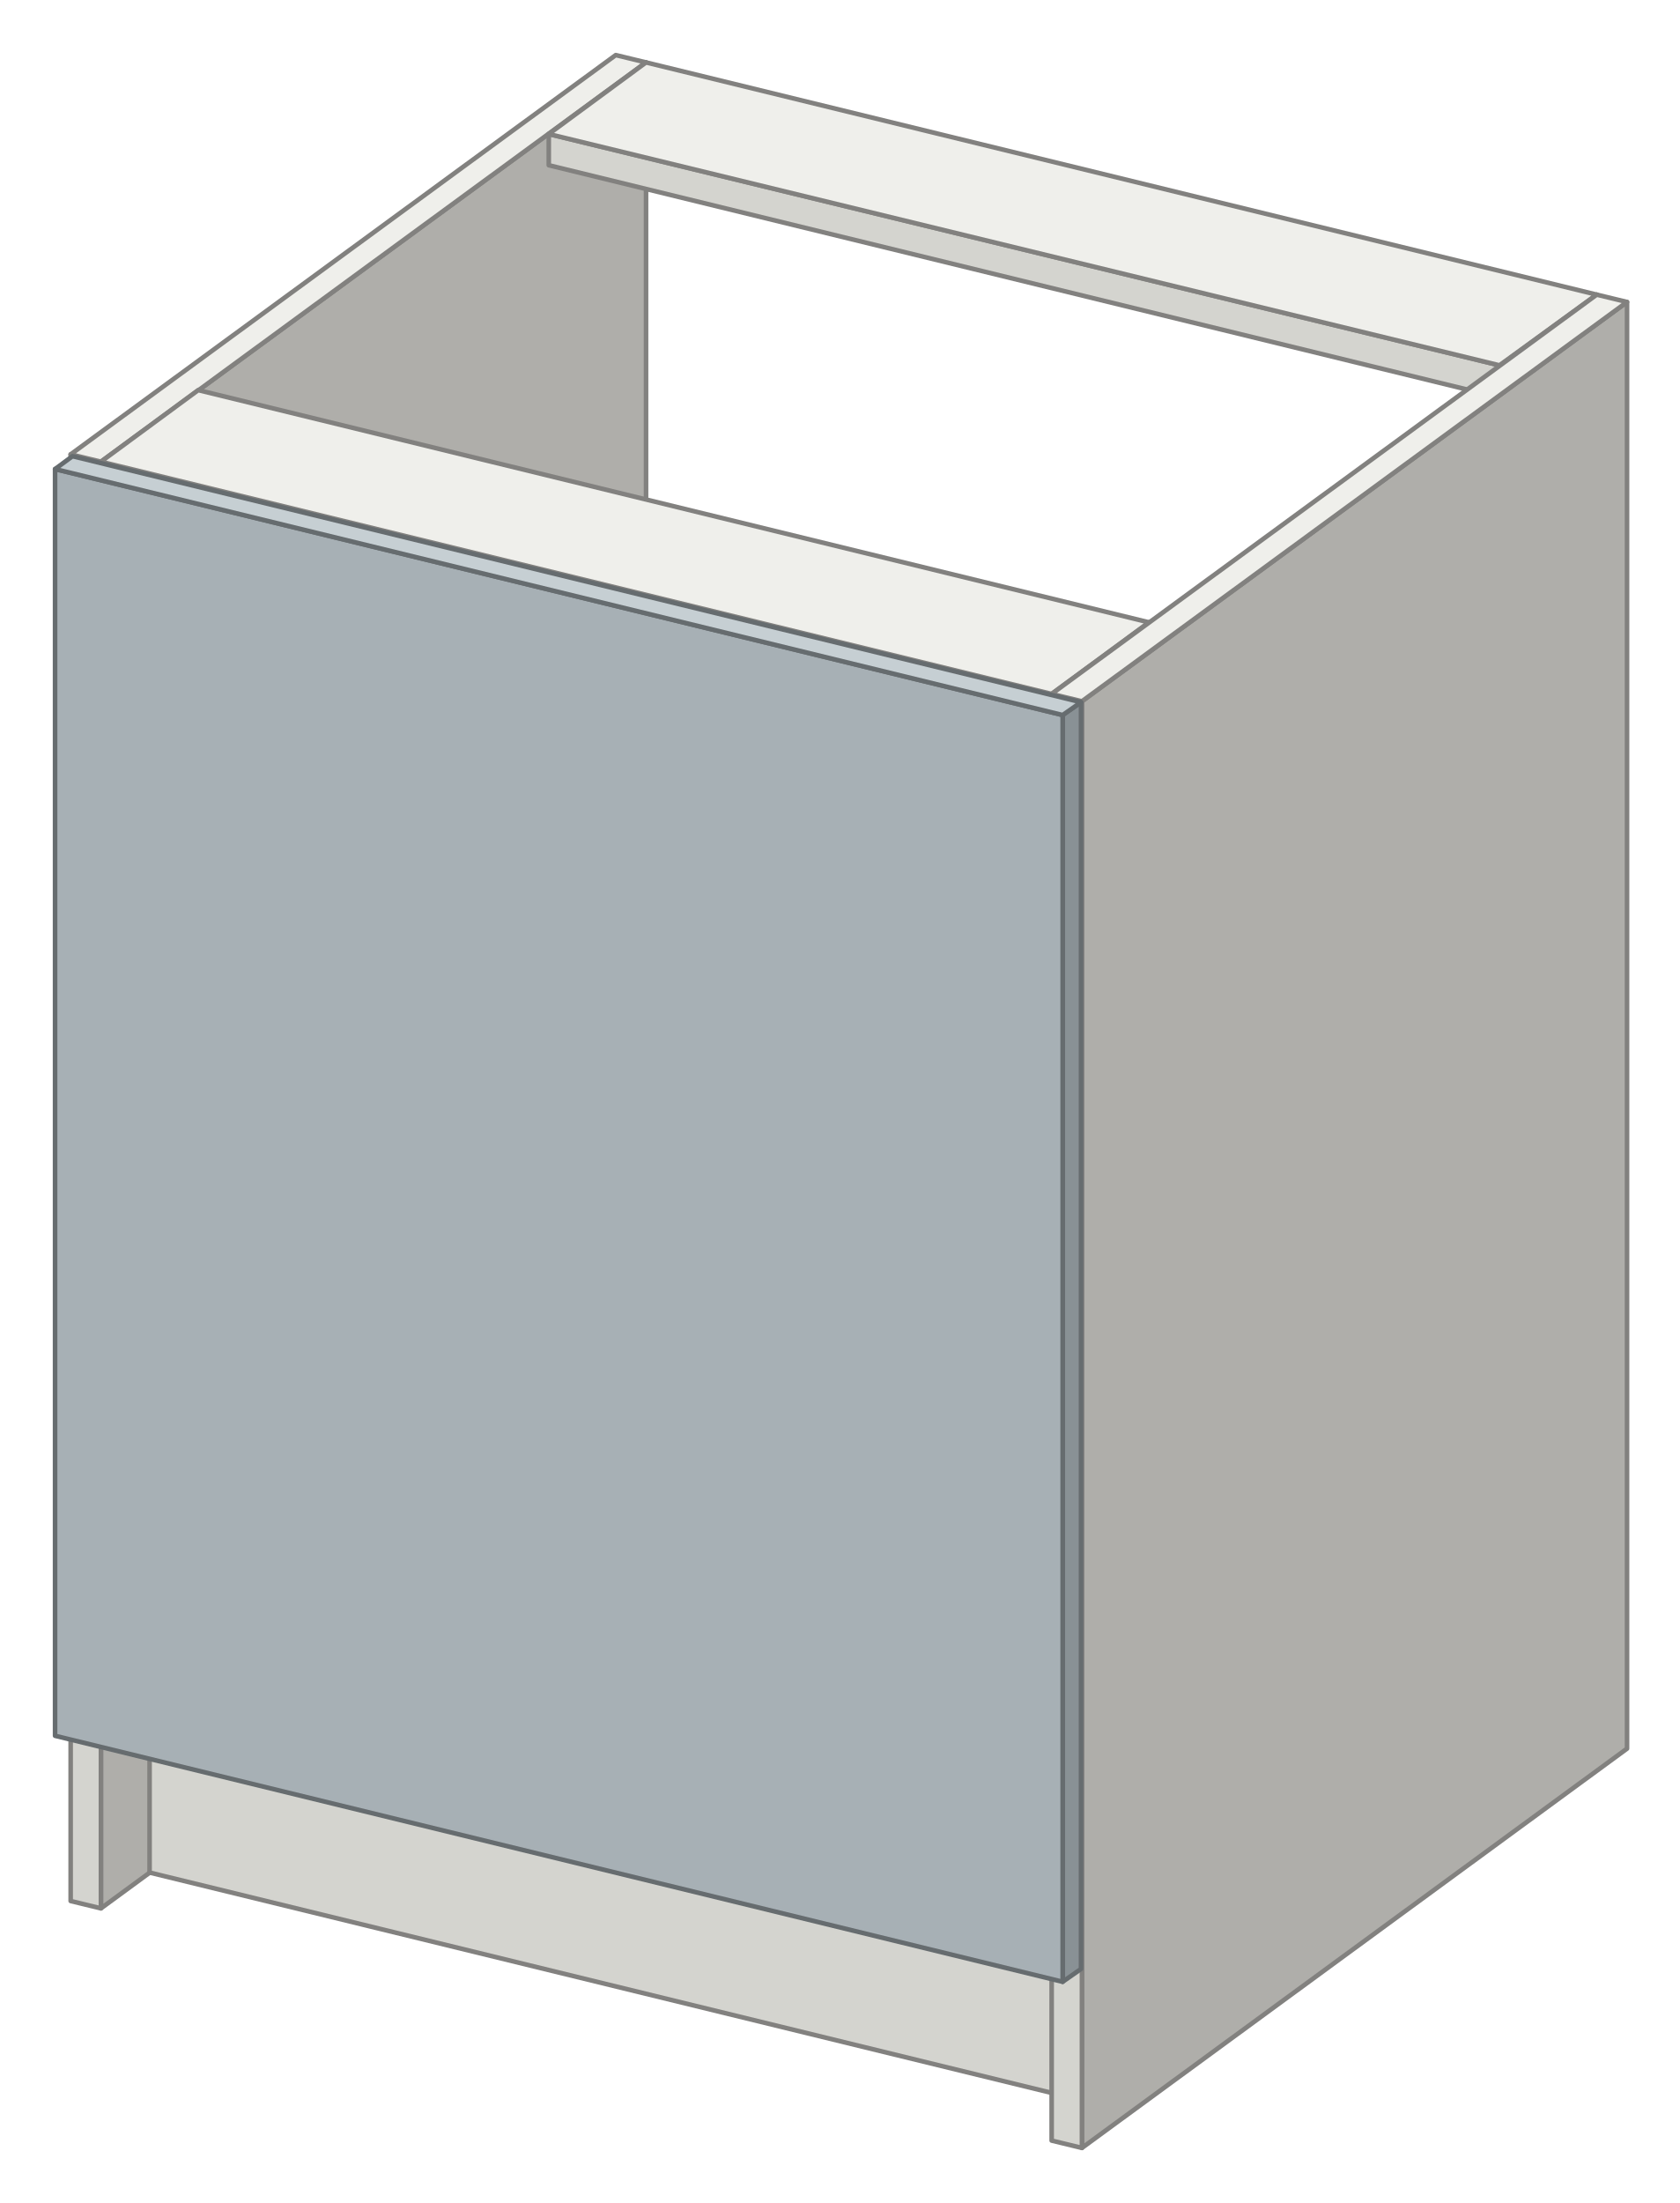
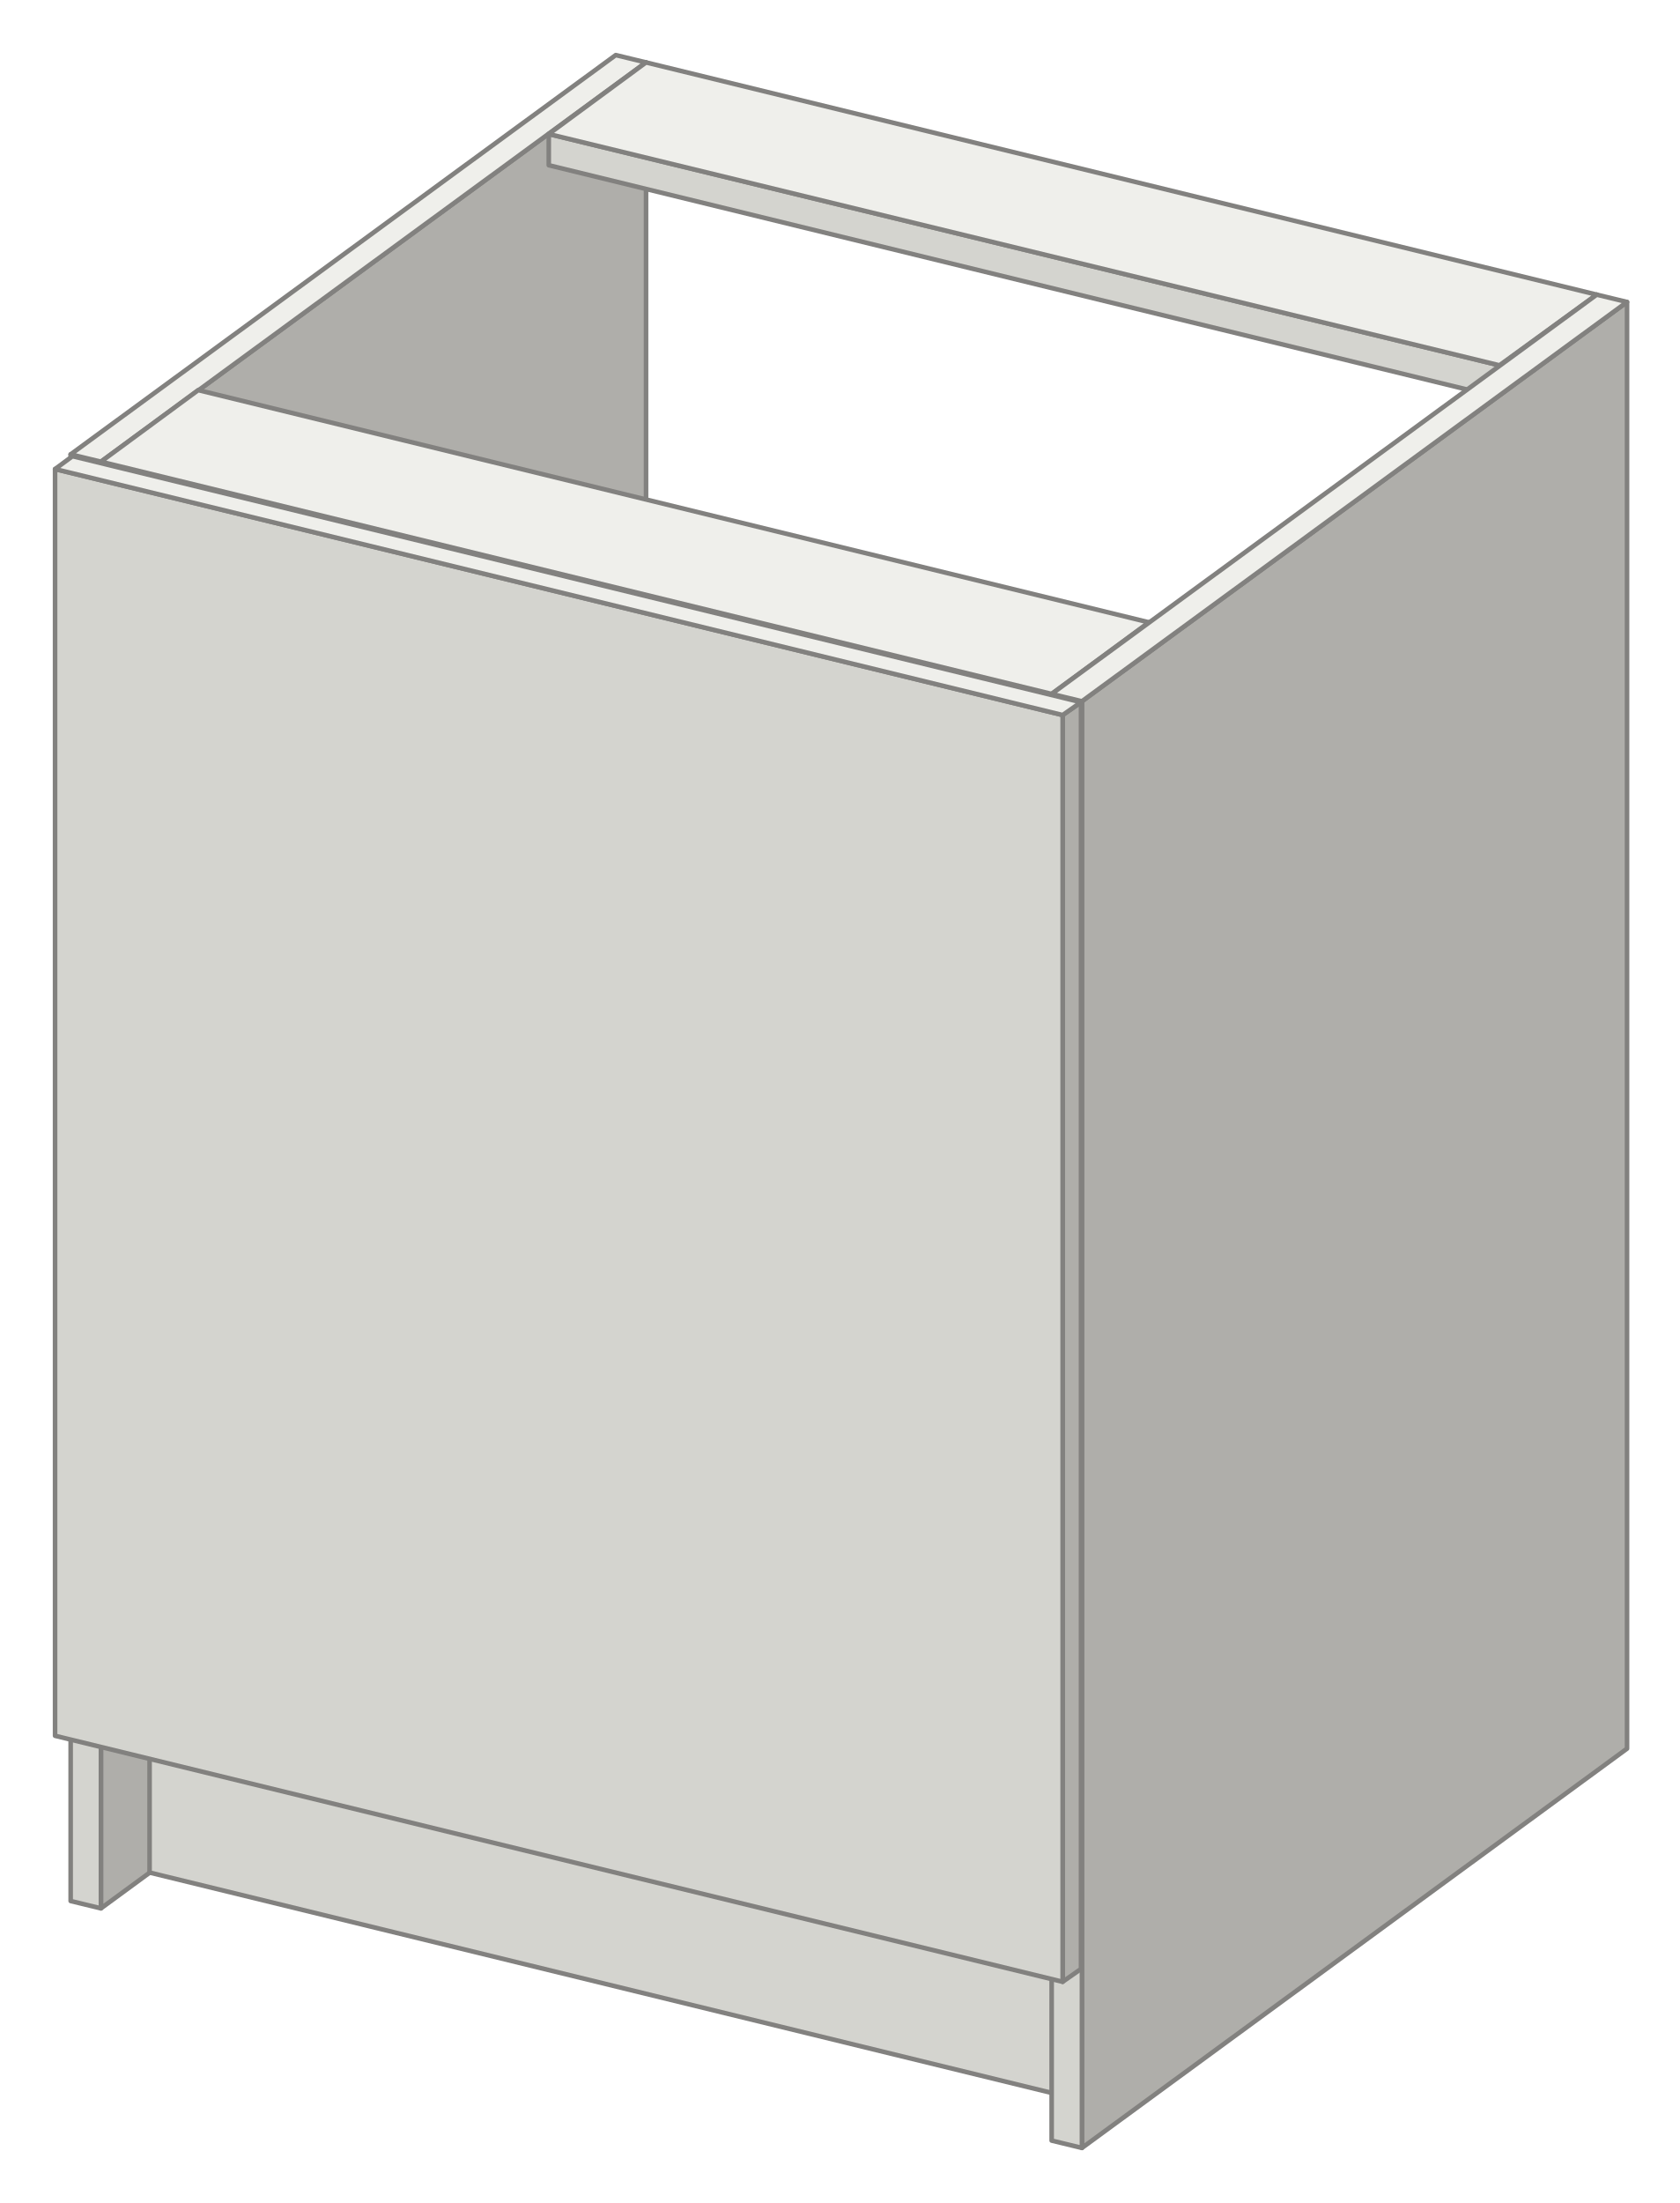
<svg xmlns="http://www.w3.org/2000/svg" viewBox="0 0 183 240" width="183" height="240" stroke-width="0.5" stroke-linejoin="round">
  <path d="M11,207.9L70.4,164.4L70.4,6.8L11,50.3Z" fill="#afaeaa" stroke="#82817f" />
  <path d="M7.7,207.1L11,207.9L11,50.3L7.7,49.5Z" fill="#d4d4cf" stroke="#82817f" />
  <path d="M7.7,49.5L11,50.3L70.4,6.8L67.1,6Z" fill="#efefeb" stroke="#82817f" />
  <path d="M163.4,43.3L174,35.5L174,32.1L163.4,39.8Z" fill="#afaeaa" stroke="#82817f" />
  <path d="M59.8,18L163.4,43.3L163.4,39.8L59.8,14.6Z" fill="#d4d4cf" stroke="#82817f" />
  <path d="M59.8,14.6L163.4,39.8L174,32.1L70.4,6.8Z" fill="#efefeb" stroke="#82817f" />
  <path d="M119.9,229.3L121.8,227.9L121.8,208.7L119.9,210.1Z" fill="#afaeaa" stroke="#82817f" />
  <path d="M16.3,204L119.9,229.3L119.9,210.1L16.3,184.8Z" fill="#d4d4cf" stroke="#82817f" />
  <path d="M16.3,184.8L119.9,210.1L121.8,208.7L18.2,183.4Z" fill="#efefeb" stroke="#82817f" />
  <path d="M114.6,214L174,170.5L174,167L114.6,210.5Z" fill="#afaeaa" stroke="#82817f" />
  <path d="M11,188.7L114.6,214L114.6,210.5L11,185.2Z" fill="#d4d4cf" stroke="#82817f" />
  <path d="M11,185.2L114.6,210.5L174,167L70.4,141.8Z" fill="#efefeb" stroke="#82817f" />
  <path d="M114.6,79L125.2,71.3L125.2,67.8L114.6,75.6Z" fill="#afaeaa" stroke="#82817f" />
  <path d="M11,53.7L114.6,79L114.6,75.6L11,50.3Z" fill="#d4d4cf" stroke="#82817f" />
  <path d="M11,50.3L114.6,75.6L125.2,67.8L21.6,42.5Z" fill="#efefeb" stroke="#82817f" />
  <path d="M117.9,234L177.3,190.5L177.3,32.9L117.9,76.4Z" fill="#afaeaa" stroke="#82817f" />
  <path d="M114.6,233.2L117.9,234L117.9,76.4L114.6,75.6Z" fill="#d4d4cf" stroke="#82817f" />
  <path d="M114.6,75.6L117.9,76.4L177.3,32.9L174,32.1Z" fill="#efefeb" stroke="#82817f" />
-   <path d="M115.8,215.9L117.8,214.5L117.8,76.5L115.8,77.9Z" fill="#899195" stroke="#666c6f" />
-   <path d="M6,189.1L115.8,215.9L115.8,77.9L6,51.1Z" fill="#a7b0b5" stroke="#666c6f" />
-   <path d="M6,51.1L115.8,77.9L117.8,76.5L7.9,49.7Z" fill="#c6cfd3" stroke="#666c6f" />
+   <path d="M115.8,215.9L117.8,214.5L117.8,76.5L115.8,77.9Z" fill="#afaeaa" stroke="#82817f" />
+   <path d="M6,189.1L115.8,215.9L115.8,77.9L6,51.1Z" fill="#d4d4cf" stroke="#82817f" />
+   <path d="M6,51.1L115.8,77.9L117.8,76.5L7.9,49.7Z" fill="#efefeb" stroke="#82817f" />
</svg>
